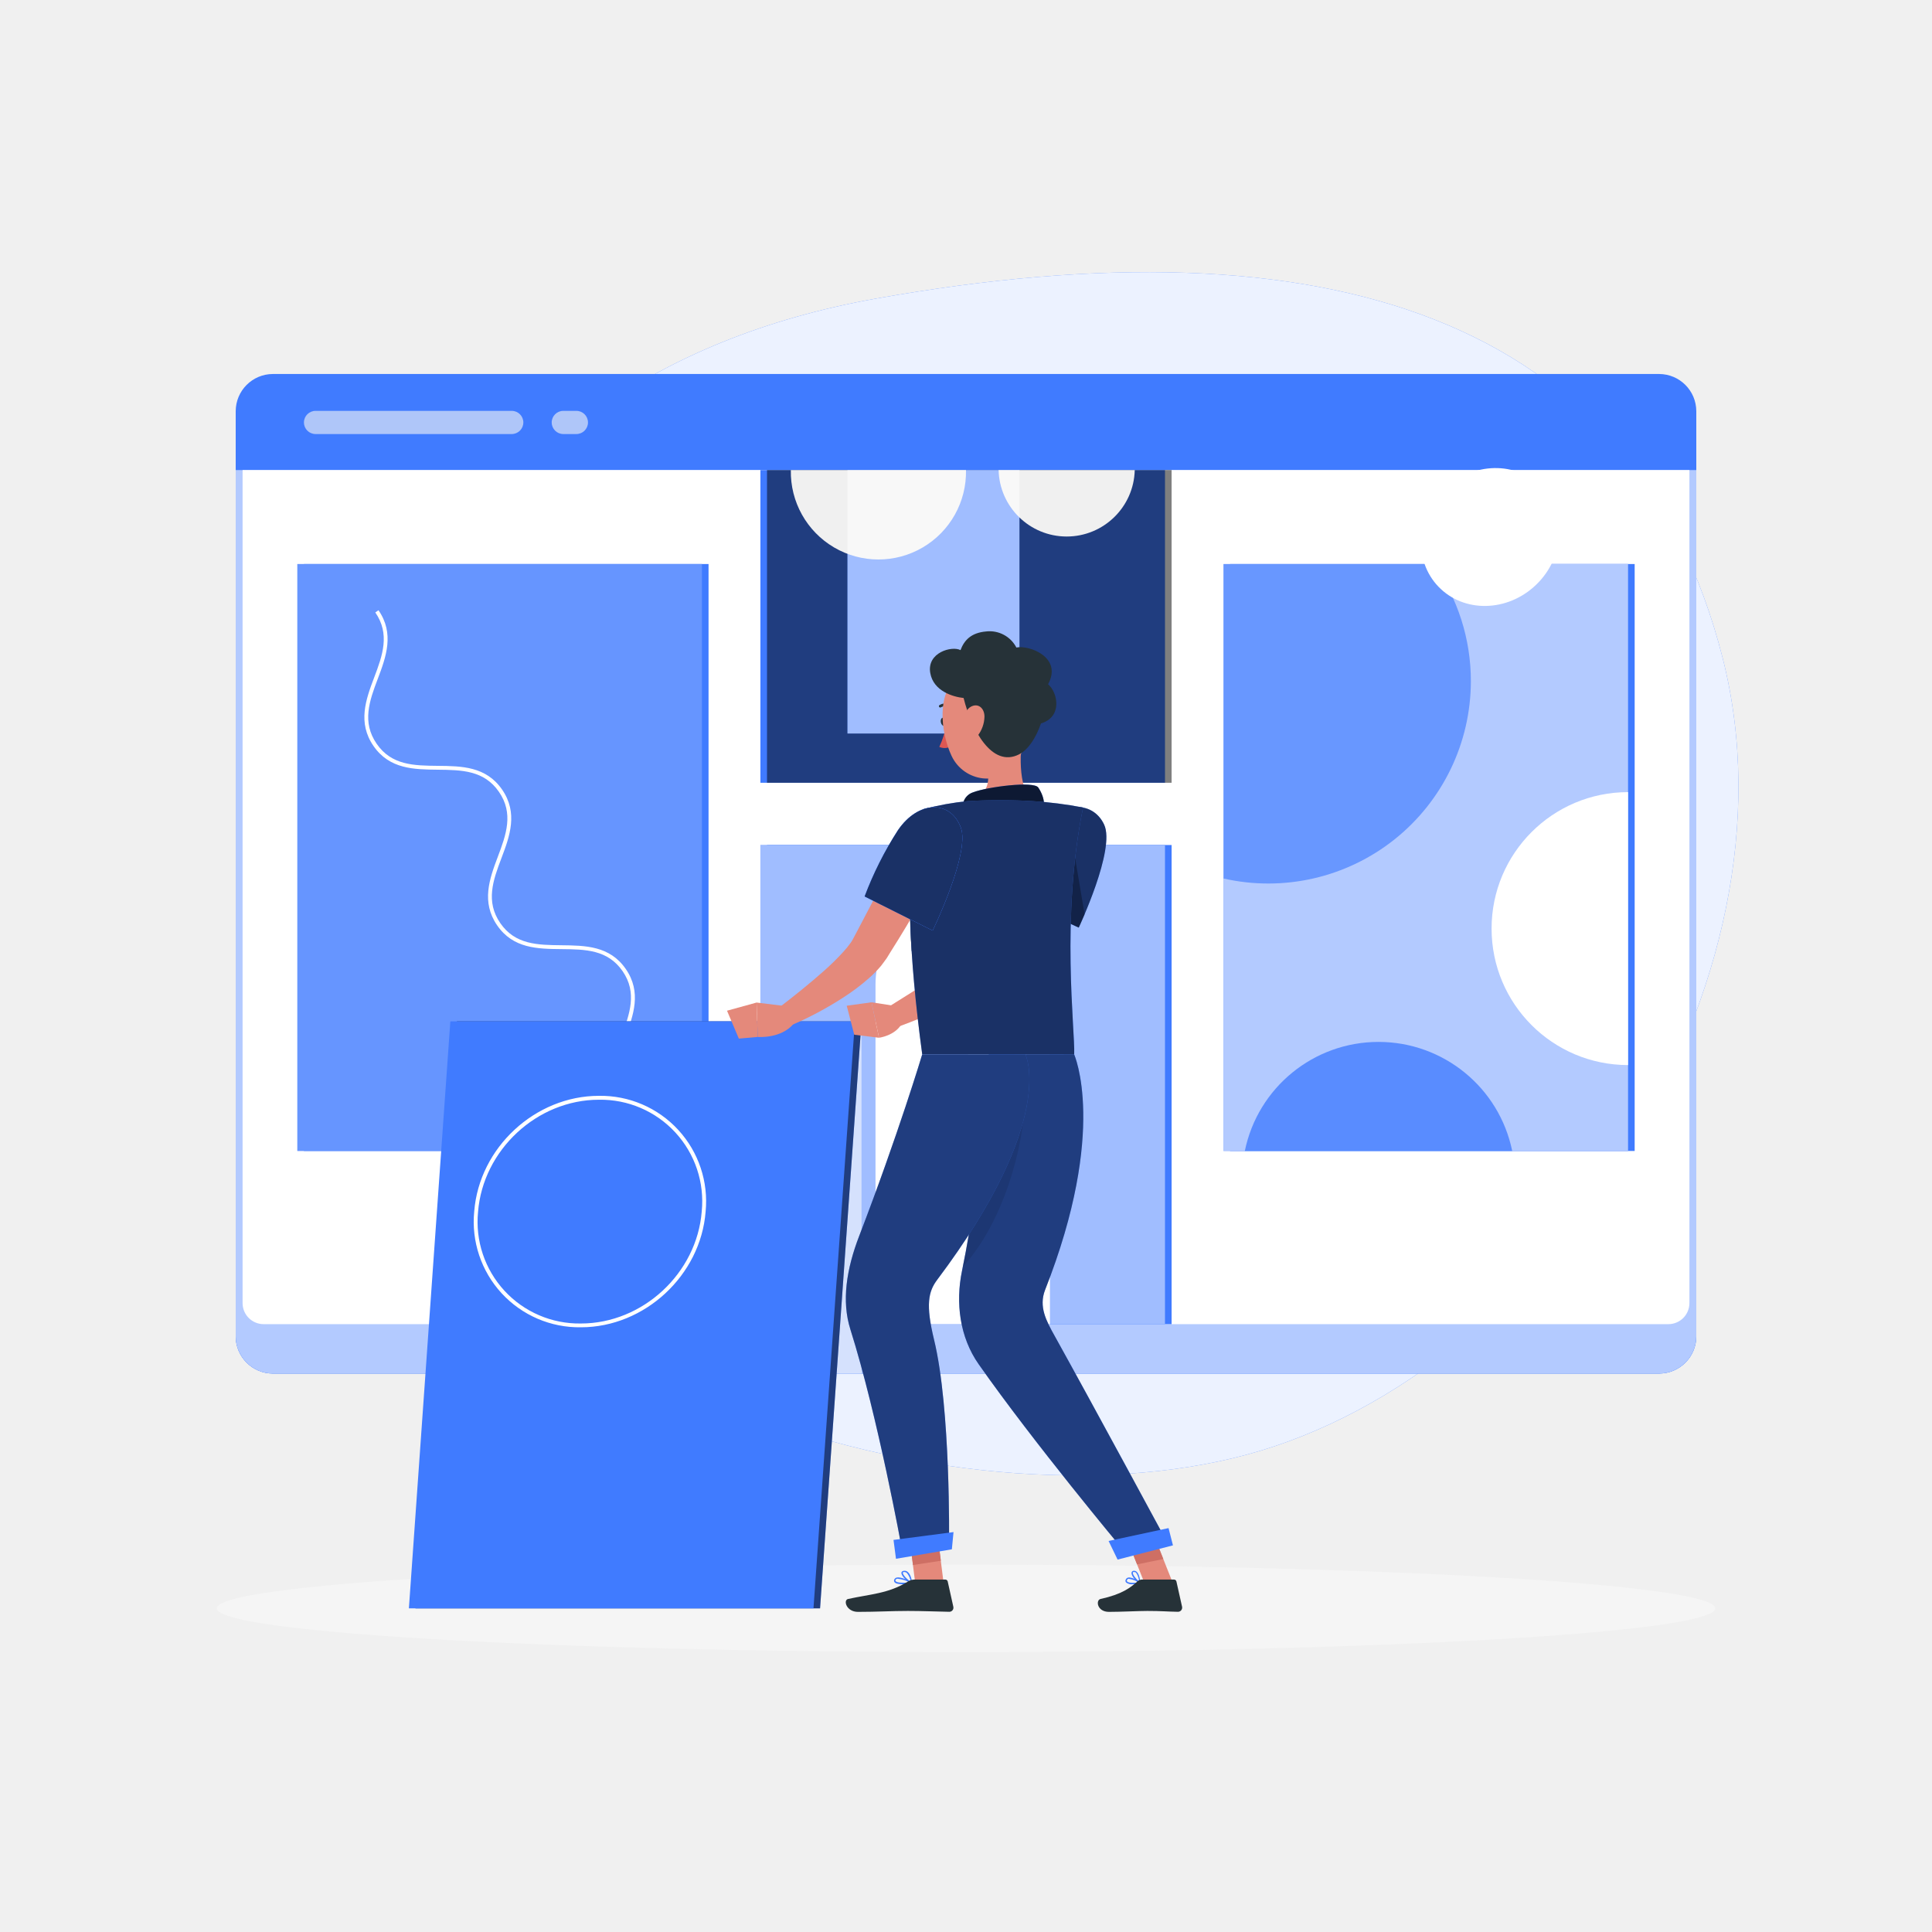
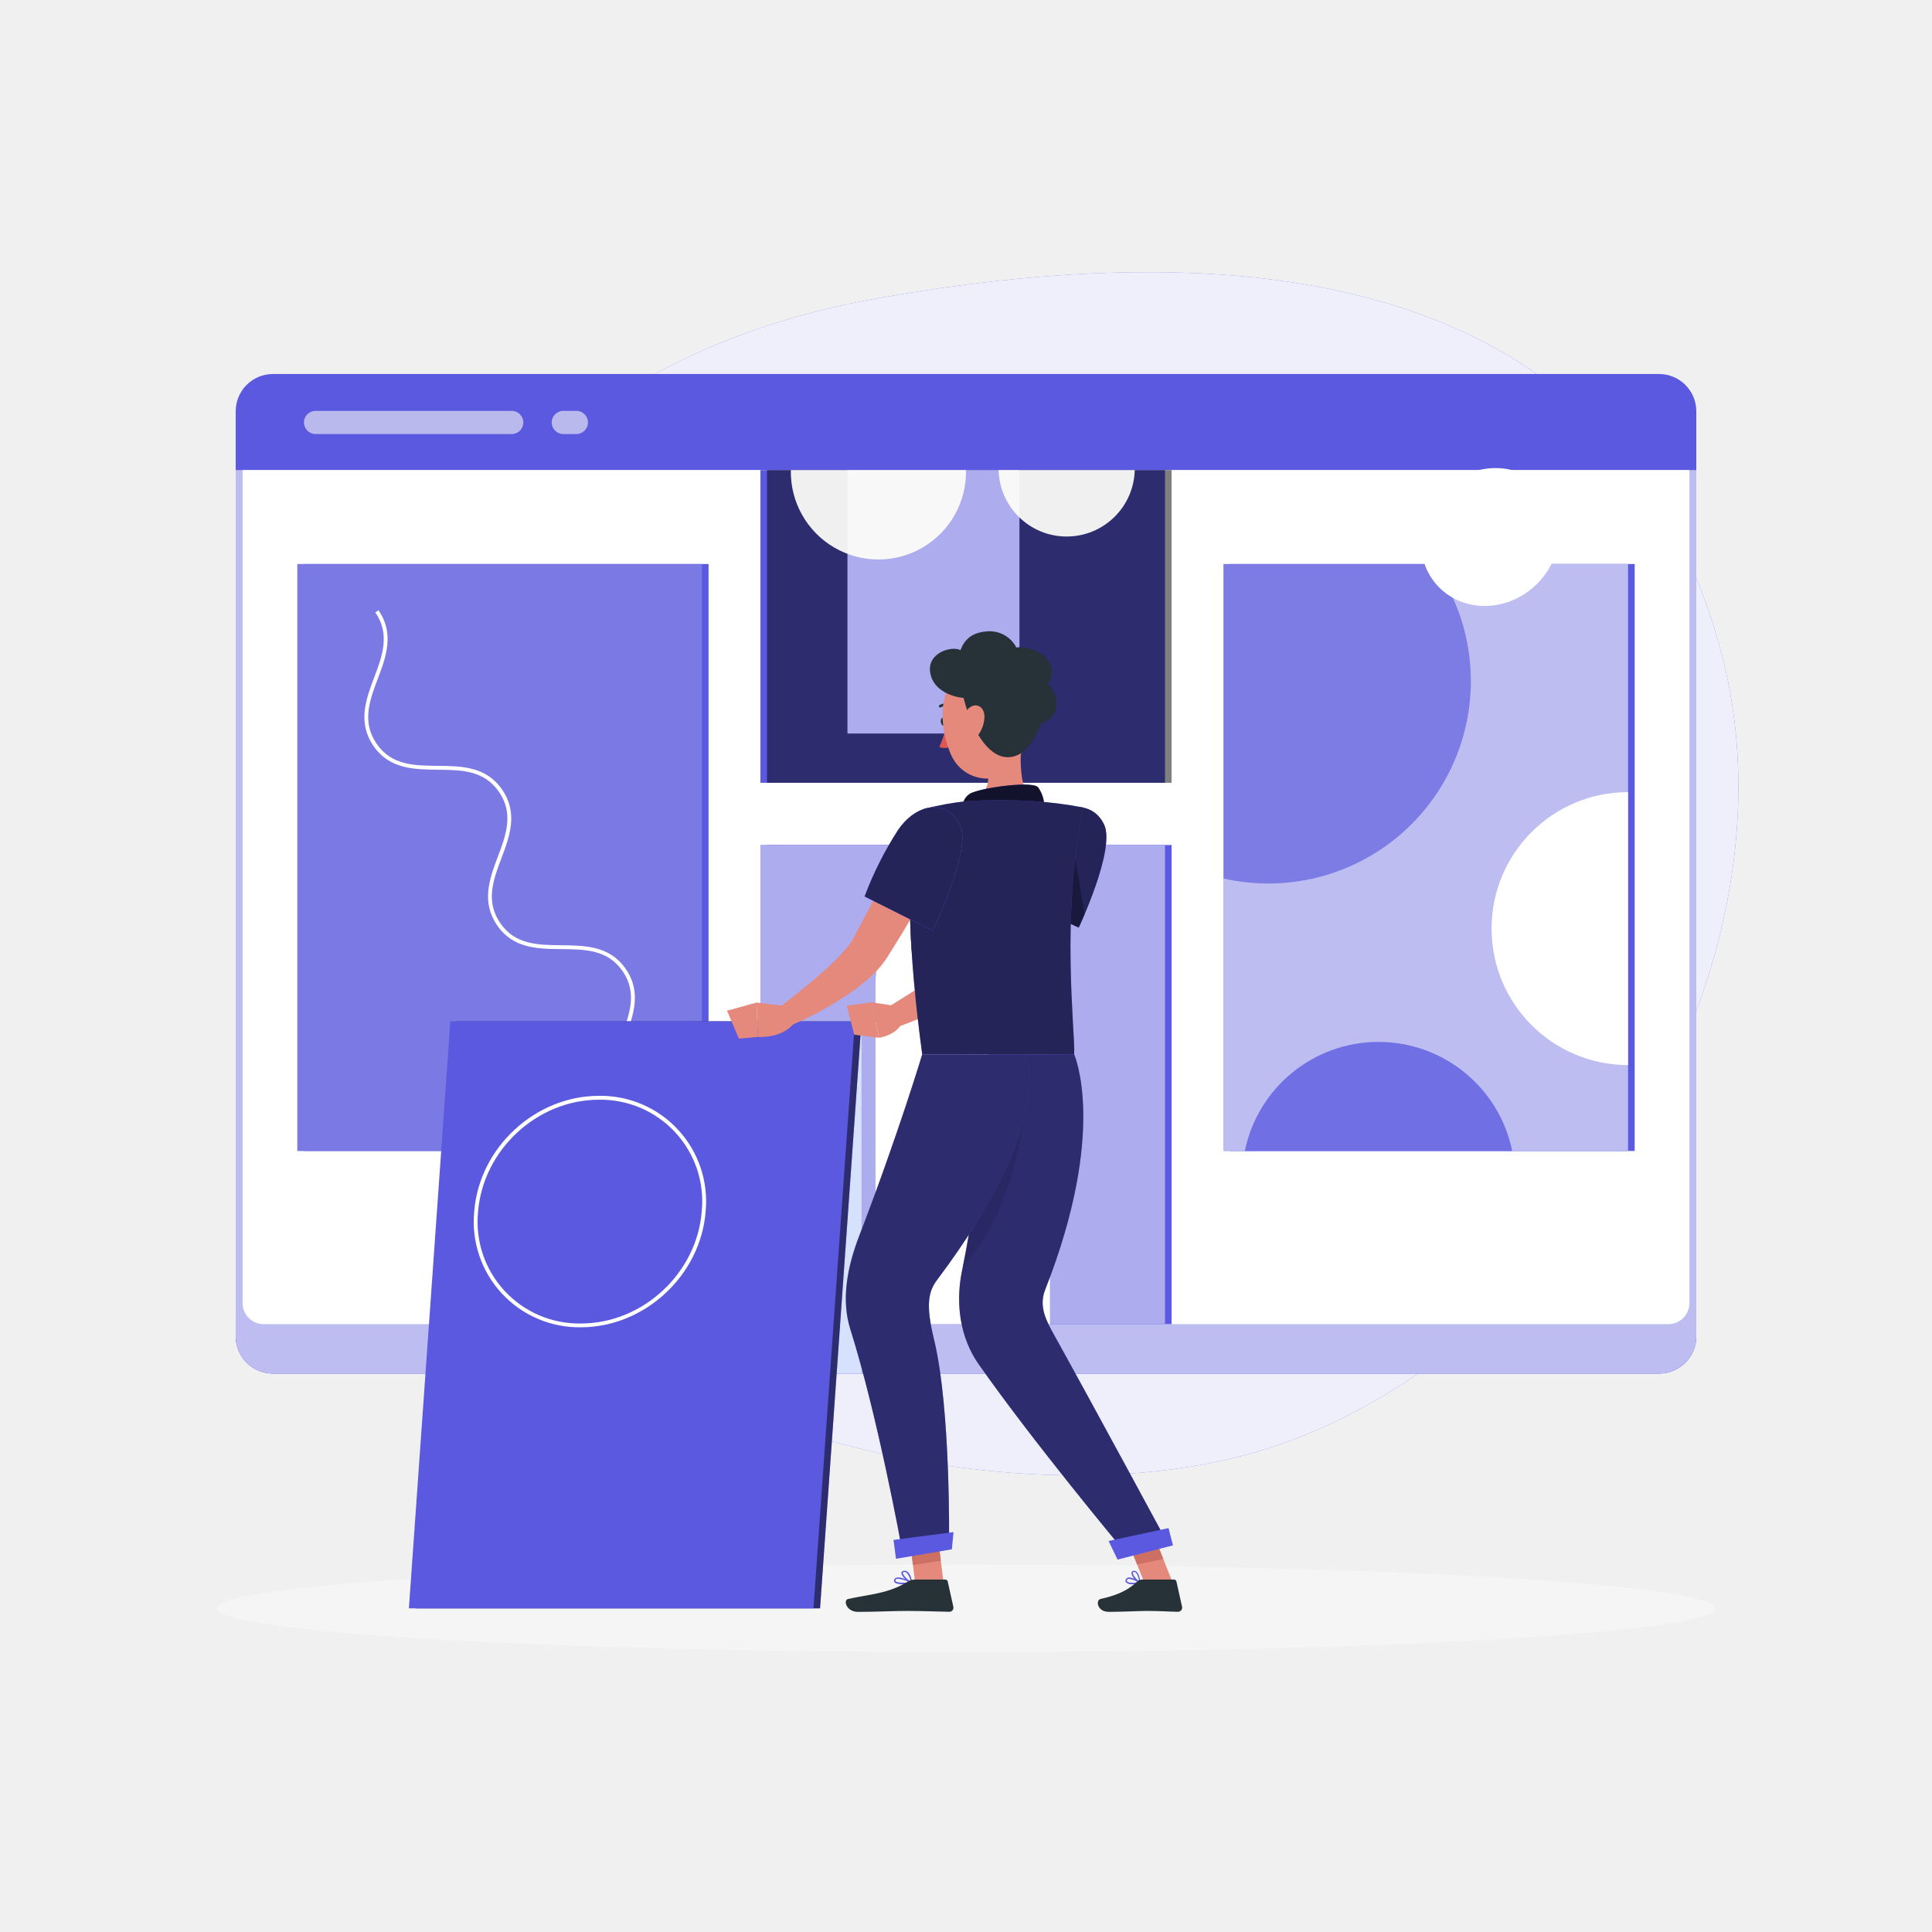
<svg xmlns="http://www.w3.org/2000/svg" id="freepik_stories-portfolio" class="animated" version="1.1" viewBox="0 0 500 500">
  <style>@keyframes slideUp{0%{opacity:0;transform:translateY(30px)}}@keyframes floating{0%{opacity:1;transform:translateY(0)}50%{transform:translateY(-10px)}}svg#freepik_stories-portfolio:not(.animated) .animable{opacity:0}svg#freepik_stories-portfolio.animated #freepik--background-simple--inject-36{animation:1s 1 forwards cubic-bezier(.36,-.01,.5,1.38) slideUp;animation-delay:0s}svg#freepik_stories-portfolio.animated #freepik--Portfolio--inject-36{animation:1s 1 forwards cubic-bezier(.36,-.01,.5,1.38) slideUp,3s Infinite linear floating;animation-delay:0s,1s}svg#freepik_stories-portfolio.animated #freepik--Character--inject-36{animation:1s 1 forwards cubic-bezier(.36,-.01,.5,1.38) slideUp;animation-delay:0s}</style>
  <g style="transform-origin:271.719px 226.13px" id="freepik--background-simple--inject-36" class="animable">
-     <path id="elkglon0oza39" d="M226.9,77.24C111,97.87,78.84,195.55,99.28,276.23c20.66,81.56,147.22,120.62,223.15,100.29,79-21.15,144.8-122.3,123.38-206.25C423.15,81.51,342.77,56.62,226.9,77.24Z" class="animable" style="fill:#407bff;transform-origin:271.719px 226.13px" />
+     <path id="elkglon0oza39" d="M226.9,77.24C111,97.87,78.84,195.55,99.28,276.23c20.66,81.56,147.22,120.62,223.15,100.29,79-21.15,144.8-122.3,123.38-206.25C423.15,81.51,342.77,56.62,226.9,77.24Z" class="animable" style="fill:#5A59DF;transform-origin:271.719px 226.13px" />
    <g id="el91uep8n3pgq">
      <path style="fill:#fff;opacity:.9;transform-origin:271.719px 226.13px" d="M226.9,77.24C111,97.87,78.84,195.55,99.28,276.23c20.66,81.56,147.22,120.62,223.15,100.29,79-21.15,144.8-122.3,123.38-206.25C423.15,81.51,342.77,56.62,226.9,77.24Z" class="animable" />
    </g>
  </g>
  <g style="transform-origin:250px 416.24px" id="freepik--Shadow--inject-36" class="animable">
    <ellipse id="el3ner1i3jcoy" cx="250" cy="416.24" class="animable" rx="193.89" ry="11.32" style="fill:#f5f5f5;transform-origin:250px 416.24px" />
  </g>
  <g style="transform-origin:250px 256.515px" id="freepik--Portfolio--inject-36" class="animable animator-active">
-     <path id="elfq6bmybgiw5" d="M429.39,96.79H70.62A9.65,9.65,0,0,0,61,106.4V345.86a9.64,9.64,0,0,0,9.62,9.61H429.39a9.64,9.64,0,0,0,9.61-9.61V106.4A9.65,9.65,0,0,0,429.39,96.79Z" class="animable" style="fill:#407bff;transform-origin:250px 226.13px" />
-     <path id="elc1zgzvgzg6s" d="M61,121.65V345.86a9.64,9.64,0,0,0,9.62,9.61H429.39a9.64,9.64,0,0,0,9.61-9.61V121.65Z" class="animable" style="fill:#407bff;transform-origin:250px 238.56px" />
+     <path id="elfq6bmybgiw5" d="M429.39,96.79H70.62A9.65,9.65,0,0,0,61,106.4V345.86a9.64,9.64,0,0,0,9.62,9.61H429.39a9.64,9.64,0,0,0,9.61-9.61V106.4A9.65,9.65,0,0,0,429.39,96.79Z" class="animable" style="fill:#5A59DF;transform-origin:250px 226.13px" />
+     <path id="elc1zgzvgzg6s" d="M61,121.65V345.86a9.64,9.64,0,0,0,9.62,9.61H429.39a9.64,9.64,0,0,0,9.61-9.61V121.65Z" class="animable" style="fill:#5A59DF;transform-origin:250px 238.56px" />
    <g id="elyyuf8pcv4fs">
      <path style="fill:#fff;opacity:.6;transform-origin:250px 238.56px" d="M61,121.65V345.86a9.64,9.64,0,0,0,9.62,9.61H429.39a9.64,9.64,0,0,0,9.61-9.61V121.65Z" class="animable" />
    </g>
    <path id="elxne7dqogx8d" d="M62.78,121.65V337.23a5.45,5.45,0,0,0,5.45,5.46H431.77a5.45,5.45,0,0,0,5.45-5.46V121.65Z" class="animable" style="fill:#fff;transform-origin:250px 232.17px" />
-     <rect id="elfx8kecjfmrq" width="104.71" height="151.9" x="78.66" y="145.97" class="animable" style="fill:#407bff;transform-origin:131.015px 221.92px" />
-     <rect id="eldf59s2j89ts" width="104.71" height="151.9" x="76.95" y="145.97" class="animable" style="fill:#407bff;transform-origin:129.305px 221.92px" />
+     <rect id="elfx8kecjfmrq" width="104.71" height="151.9" x="78.66" y="145.97" class="animable" style="fill:#5A59DF;transform-origin:131.015px 221.92px" />
+     <rect id="eldf59s2j89ts" width="104.71" height="151.9" x="76.95" y="145.97" class="animable" style="fill:#5A59DF;transform-origin:129.305px 221.92px" />
    <g id="el403ho4216ln">
      <rect style="fill:#fff;opacity:.2;transform-origin:129.305px 221.92px" width="104.71" height="151.9" x="76.95" y="145.97" class="animable" />
    </g>
    <g id="elb9rixkrhf0g">
      <path style="fill:#f5f5f5;opacity:.61;transform-origin:107.05px 109.33px" d="M132.44,112.33H81.66a3,3,0,0,1-3-3h0a3,3,0,0,1,3-3h50.78a3,3,0,0,1,3,3h0A3,3,0,0,1,132.44,112.33Z" class="animable" />
    </g>
    <g id="el8e7u955uphe">
      <path style="fill:#f5f5f5;opacity:.61;transform-origin:147.475px 109.33px" d="M145.78,112.33h3.39a3,3,0,0,0,3-3h0a3,3,0,0,0-3-3h-3.39a3,3,0,0,0-3,3h0A3,3,0,0,0,145.78,112.33Z" class="animable" />
    </g>
    <path id="eleaglm2ytwu9" d="M160.66,285.91c-4.15-6-1.95-12,.17-17.74s4.15-11.24.3-16.83-9.67-5.65-15.83-5.71-12.5-.13-16.64-6.15-2-12,.17-17.74,4.15-11.23.29-16.82-9.66-5.65-15.82-5.72-12.49-.13-16.64-6.14-2-12,.18-17.74,4.14-11.23.29-16.82l.82-.57c4.15,6,2,12-.18,17.74s-4.14,11.23-.29,16.82,9.67,5.65,15.83,5.71,12.49.13,16.64,6.15,2,12-.18,17.74-4.14,11.23-.29,16.82,9.67,5.65,15.83,5.72,12.49.13,16.64,6.14,2,12-.18,17.74-4.14,11.24-.29,16.83Z" class="animable" style="fill:#fff;transform-origin:129.305px 221.92px" />
-     <rect id="elfhiodmoq2tu" width="104.71" height="151.9" x="318.34" y="145.97" class="animable" style="fill:#407bff;transform-origin:370.695px 221.92px" />
-     <rect id="elhjccqttnnm8" width="104.7" height="151.9" x="316.64" y="145.97" class="animable" style="fill:#407bff;transform-origin:368.99px 221.92px" />
+     <rect id="elfhiodmoq2tu" width="104.71" height="151.9" x="318.34" y="145.97" class="animable" style="fill:#5A59DF;transform-origin:370.695px 221.92px" />
+     <rect id="elhjccqttnnm8" width="104.7" height="151.9" x="316.64" y="145.97" class="animable" style="fill:#5A59DF;transform-origin:368.99px 221.92px" />
    <g id="elrhw7x5mblz">
      <rect style="fill:#fff;opacity:.6;transform-origin:368.99px 221.92px" width="104.7" height="151.9" x="316.64" y="145.97" class="animable" />
    </g>
    <g id="eljfb88ua9n2">
-       <path style="fill:#407bff;opacity:.65;transform-origin:348.66px 187.328px" d="M380.66,176.3a52.42,52.42,0,0,1-64,51.06V146H371A52.15,52.15,0,0,1,380.66,176.3Z" class="animable" />
+       <path style="fill:#5A59DF;opacity:.65;transform-origin:348.66px 187.328px" d="M380.66,176.3a52.42,52.42,0,0,1-64,51.06V146H371A52.15,52.15,0,0,1,380.66,176.3Z" class="animable" />
    </g>
    <path id="elmbgr0kuy8wk" d="M421.34,205v70.64a35.32,35.32,0,1,1,0-70.64Z" class="animable" style="fill:#fff;transform-origin:403.68px 240.32px" />
    <g id="el2bzf5xlo8c">
-       <path style="fill:#407bff;opacity:.78;transform-origin:356.76px 283.758px" d="M391.36,297.87h-69.2a35.32,35.32,0,0,1,69.2,0Z" class="animable" />
+       <path style="fill:#5A59DF;opacity:.78;transform-origin:356.76px 283.758px" d="M391.36,297.87h-69.2a35.32,35.32,0,0,1,69.2,0Z" class="animable" />
    </g>
-     <rect id="elhs13c6f17qq" width="104.71" height="124" x="198.5" y="218.69" class="animable" style="fill:#407bff;transform-origin:250.855px 280.69px" />
-     <rect id="elt0wqhyv6t0c" width="104.71" height="124" x="196.79" y="218.69" class="animable" style="fill:#407bff;transform-origin:249.145px 280.69px" />
+     <rect id="elhs13c6f17qq" width="104.71" height="124" x="198.5" y="218.69" class="animable" style="fill:#5A59DF;transform-origin:250.855px 280.69px" />
+     <rect id="elt0wqhyv6t0c" width="104.71" height="124" x="196.79" y="218.69" class="animable" style="fill:#5A59DF;transform-origin:249.145px 280.69px" />
    <g id="eln1dlqnys1i">
      <rect style="fill:#fff;opacity:.5;transform-origin:249.145px 280.69px" width="104.71" height="124" x="196.79" y="218.69" class="animable" />
    </g>
    <path id="elwis59umrtb8" d="M249.15,232.17h0a22.57,22.57,0,0,1,22.57,22.57v87.95a0,0,0,0,1,0,0H226.58a0,0,0,0,1,0,0V254.74A22.57,22.57,0,0,1,249.15,232.17Z" class="animable" style="fill:#fff;transform-origin:249.15px 287.43px" />
    <rect id="el8ueopz8gxho" width="39.05" height="91.14" x="183.91" y="264.33" class="animable" style="fill:#d5e1fd;transform-origin:203.435px 309.9px" />
    <g id="elxh598mkx8o">
-       <rect style="fill:#407bff;transform-origin:110.15px 312.38px;transform:rotate(-85.97deg)" width="16.8" height="1" x="101.75" y="311.88" class="animable" />
+       <rect style="fill:#5A59DF;transform-origin:110.15px 312.38px;transform:rotate(-85.97deg)" width="16.8" height="1" x="101.75" y="311.88" class="animable" />
    </g>
    <g id="el11xz1580fnn">
-       <rect style="fill:#407bff;transform-origin:108.71px 332.67px;transform:rotate(-85.97deg)" width="8.12" height="1" x="104.65" y="332.17" class="animable" />
+       <rect style="fill:#5A59DF;transform-origin:108.71px 332.67px;transform:rotate(-85.97deg)" width="8.12" height="1" x="104.65" y="332.17" class="animable" />
    </g>
-     <polygon id="elyxr4pgwj58m" points="212.23 416.24 107.52 416.24 118.25 264.33 222.96 264.33 212.23 416.24" class="animable" style="fill:#407bff;transform-origin:165.24px 340.285px" />
+     <polygon id="elyxr4pgwj58m" points="212.23 416.24 107.52 416.24 118.25 264.33 222.96 264.33 212.23 416.24" class="animable" style="fill:#5A59DF;transform-origin:165.24px 340.285px" />
    <g id="el0c0d5iwnro7f">
      <polygon style="opacity:.5;transform-origin:165.24px 340.285px" points="212.23 416.24 107.52 416.24 118.25 264.33 222.96 264.33 212.23 416.24" class="animable" />
    </g>
-     <polygon id="el0jwhoqn11v55" points="210.53 416.24 105.82 416.24 116.55 264.33 221.25 264.33 210.53 416.24" class="animable" style="fill:#407bff;transform-origin:163.535px 340.285px" />
+     <polygon id="el0jwhoqn11v55" points="210.53 416.24 105.82 416.24 116.55 264.33 221.25 264.33 210.53 416.24" class="animable" style="fill:#5A59DF;transform-origin:163.535px 340.285px" />
    <path id="elwm1uxa90dao" d="M150.34,343.5a27.31,27.31,0,0,1-27.61-30c1.3-16.49,15.78-29.9,32.27-29.9a27.31,27.31,0,0,1,27.61,30C181.31,330.08,166.83,343.5,150.34,343.5ZM155,284.61c-16,0-30,13-31.28,29a26.31,26.31,0,0,0,26.62,28.91c16,0,30-13,31.27-29A26.3,26.3,0,0,0,155,284.61Z" class="animable" style="fill:#fff;transform-origin:152.67px 313.55px" />
    <g id="elej30ibkyec">
      <ellipse style="fill:#fff;transform-origin:181.71px 367.46px;transform:rotate(-43.87deg)" cx="181.71" cy="367.46" class="animable" rx="18.56" ry="17.15" />
    </g>
-     <rect id="elw1zwb34obsn" width="104.71" height="80.93" x="196.79" y="121.65" class="animable" style="fill:#407bff;transform-origin:249.145px 162.115px" />
+     <rect id="elw1zwb34obsn" width="104.71" height="80.93" x="196.79" y="121.65" class="animable" style="fill:#5A59DF;transform-origin:249.145px 162.115px" />
    <g id="elipgd0bg1dd">
      <rect style="opacity:.5;transform-origin:250.855px 162.115px" width="104.71" height="80.93" x="198.5" y="121.65" class="animable" />
    </g>
-     <rect id="eletn28zt4p7d" width="44.5" height="68.18" x="219.33" y="121.65" class="animable" style="fill:#407bff;transform-origin:241.58px 155.74px" />
+     <rect id="eletn28zt4p7d" width="44.5" height="68.18" x="219.33" y="121.65" class="animable" style="fill:#5A59DF;transform-origin:241.58px 155.74px" />
    <path id="elmnx747km4q" d="M204.67,121.65a22.67,22.67,0,1,0,45.33,0Z" class="animable" style="fill:#f0f0f0;transform-origin:227.335px 133.223px" />
    <path id="el1w9kc8n0mt9" d="M258.44,121.65a17.62,17.62,0,0,0,35.23,0Z" class="animable" style="fill:#f0f0f0;transform-origin:276.055px 130.25px" />
    <g id="el82u78s9enq">
      <rect style="fill:#fff;opacity:.5;transform-origin:241.58px 155.74px" width="44.5" height="68.18" x="219.33" y="121.65" class="animable" />
    </g>
  </g>
  <g style="transform-origin:247.046px 290.259px" id="freepik--Character--inject-36" class="animable">
    <path id="elzsawvrhz3d" d="M244.87,186.66c.12.58-.09,1.11-.47,1.19s-.79-.32-.91-.9.09-1.12.47-1.2S244.75,186.08,244.87,186.66Z" class="animable" style="fill:#263238;transform-origin:244.18px 186.8px" />
    <path id="el4qe23neogyg" d="M244.83,187.76a21.11,21.11,0,0,1-1.74,5.54,3.39,3.39,0,0,0,2.88-.06Z" class="animable" style="fill:#de5753;transform-origin:244.53px 190.676px" />
    <path id="elknefb5w8w6q" d="M243.34,183.11a.37.37,0,0,1-.3-.16.35.35,0,0,1,.11-.48,3.41,3.41,0,0,1,3.17-.11.34.34,0,0,1,.18.46.35.35,0,0,1-.46.17,2.82,2.82,0,0,0-2.52.06A.3.3,0,0,1,243.34,183.11Z" class="animable" style="fill:#263238;transform-origin:244.76px 182.566px" />
    <path id="el09w0lf4mqz17" d="M264.92,188.52c-1.05,5.37-1.57,15.22,2.19,18.8,0,0-1.47,5.46-11.46,5.46-11,0-5.24-5.46-5.24-5.46,6-1.43,5.83-5.87,4.79-10Z" class="animable" style="fill:#e4897b;transform-origin:258.006px 200.65px" />
    <path id="elzn8cmf57npo" d="M264,181.4c1.05,7.21,2,11.38-.81,15.79-4.27,6.63-13.74,5.2-16.92-1.56-2.87-6.08-4.1-16.86,2.28-21.15A10,10,0,0,1,264,181.4Z" class="animable" style="fill:#e4897b;transform-origin:254.486px 187.146px" />
    <path id="elwwck7od7bv9" d="M271.24,177.08c3.83-7-4.95-10.2-8.2-9.5a7.8,7.8,0,0,0-7.83-4.16c-3.93.34-5.69,2.31-6.63,4.83-2.2-1.17-8.76.6-7.83,5.92.83,4.75,6,6.2,8.63,6.47,2,8.09,7.29,18.19,14.37,14.58,2.32-1.19,4.33-4.17,5.65-8C275,185.56,273.79,179.26,271.24,177.08Z" class="animable" style="fill:#263238;transform-origin:257.021px 179.671px" />
    <path id="eld6wkn09sa1f" d="M254.78,185.47a8.32,8.32,0,0,1-1.81,5c-1.51,1.84-3.23.83-3.63-1.3-.36-1.92,0-5.19,1.9-6.26S254.79,183.29,254.78,185.47Z" class="animable" style="fill:#e4897b;transform-origin:251.998px 186.99px" />
-     <path id="el7tvzjp9j8bm" d="M268.63,208.86c2.12,1.06,1.93-2.3.07-5.05-1.17-1.72-13.18-.17-16.85,1.24a3.84,3.84,0,0,0-2.49,4.87Z" class="animable" style="fill:#407bff;transform-origin:259.661px 206.486px" />
+     <path id="el7tvzjp9j8bm" d="M268.63,208.86c2.12,1.06,1.93-2.3.07-5.05-1.17-1.72-13.18-.17-16.85,1.24a3.84,3.84,0,0,0-2.49,4.87Z" class="animable" style="fill:#5A59DF;transform-origin:259.661px 206.486px" />
    <g id="eltv7mte3fwk">
      <path style="opacity:.8;transform-origin:259.661px 206.486px" d="M268.63,208.86c2.12,1.06,1.93-2.3.07-5.05-1.17-1.72-13.18-.17-16.85,1.24a3.84,3.84,0,0,0-2.49,4.87Z" class="animable" />
    </g>
    <path id="elez37ic99odc" d="M283.51,222.35c-.65,1.44-1.26,2.69-2,4s-1.36,2.56-2.08,3.82c-1.45,2.52-3,5-4.68,7.39a76.67,76.67,0,0,1-5.49,7,46,46,0,0,1-6.78,6.39,65.65,65.65,0,0,1-7.62,4.75c-2.53,1.37-5.07,2.63-7.63,3.84-5.12,2.41-10.29,4.56-15.61,6.49l-2.39-5,14-8.79c2.31-1.48,4.59-3,6.82-4.47a70,70,0,0,0,6.16-4.6,41.23,41.23,0,0,0,4.93-5.42q2.34-3,4.46-6.35c1.4-2.22,2.76-4.49,4.06-6.8.66-1.16,1.3-2.32,1.92-3.49l1.77-3.46Z" class="animable" style="fill:#e4897b;transform-origin:256.37px 241.84px" />
-     <path id="el9sg4zaa8lxr" d="M285.75,213.41c3,6.41-6.59,26.65-6.59,26.65l-16.38-7.6a115.93,115.93,0,0,1,6.66-16.74C273.72,207.23,282.71,206.86,285.75,213.41Z" class="animable" style="fill:#407bff;transform-origin:274.556px 224.47px" />
+     <path id="el9sg4zaa8lxr" d="M285.75,213.41c3,6.41-6.59,26.65-6.59,26.65l-16.38-7.6a115.93,115.93,0,0,1,6.66-16.74C273.72,207.23,282.71,206.86,285.75,213.41Z" class="animable" style="fill:#5A59DF;transform-origin:274.556px 224.47px" />
    <g id="el5qxsak6r7ep">
      <path style="opacity:.6;transform-origin:274.556px 224.47px" d="M285.75,213.41c3,6.41-6.59,26.65-6.59,26.65l-16.38-7.6a115.93,115.93,0,0,1,6.66-16.74C273.72,207.23,282.71,206.86,285.75,213.41Z" class="animable" />
    </g>
-     <path id="elmveoym1jq5" d="M293.16,410a2.35,2.35,0,0,1-1.76-.48.71.71,0,0,1,0-.83.83.83,0,0,1,.55-.41c1.07-.24,3.1,1.14,3.19,1.2a.2.2,0,0,1,.07.18.17.17,0,0,1-.13.13A9.34,9.34,0,0,1,293.16,410Zm-.92-1.4-.21,0a.47.47,0,0,0-.32.24c-.16.28-.07.4,0,.44.32.42,1.82.42,2.91.24A5.69,5.69,0,0,0,292.24,408.62Z" class="animable" style="fill:#407bff;transform-origin:293.239px 409.136px" />
-     <path id="el7659ompjt9k" d="M295,409.82l-.09,0c-.76-.42-2.23-2-2.07-2.84a.57.57,0,0,1,.55-.46,1,1,0,0,1,.74.22c.86.7,1,2.82,1,2.91a.16.16,0,0,1-.08.16Zm-1.49-3h-.07c-.23,0-.25.14-.26.18-.09.48.85,1.7,1.6,2.27A4.13,4.13,0,0,0,294,407,.6.6,0,0,0,293.55,406.84Z" class="animable" style="fill:#407bff;transform-origin:293.98px 408.167px" />
+     <path id="elmveoym1jq5" d="M293.16,410a2.35,2.35,0,0,1-1.76-.48.71.71,0,0,1,0-.83.83.83,0,0,1,.55-.41c1.07-.24,3.1,1.14,3.19,1.2a.2.2,0,0,1,.07.18.17.17,0,0,1-.13.13A9.34,9.34,0,0,1,293.16,410Zm-.92-1.4-.21,0a.47.47,0,0,0-.32.24c-.16.28-.07.4,0,.44.32.42,1.82.42,2.91.24A5.69,5.69,0,0,0,292.24,408.62Z" class="animable" style="fill:#5A59DF;transform-origin:293.239px 409.136px" />
+     <path id="el7659ompjt9k" d="M295,409.82l-.09,0c-.76-.42-2.23-2-2.07-2.84a.57.57,0,0,1,.55-.46,1,1,0,0,1,.74.22c.86.7,1,2.82,1,2.91a.16.16,0,0,1-.08.16Zm-1.49-3h-.07c-.23,0-.25.14-.26.18-.09.48.85,1.7,1.6,2.27A4.13,4.13,0,0,0,294,407,.6.6,0,0,0,293.55,406.84Z" class="animable" style="fill:#5A59DF;transform-origin:293.98px 408.167px" />
    <polygon id="el5uhcm1x17ap" points="303.51 409.64 296.17 409.64 289.4 392.63 296.74 392.63 303.51 409.64" class="animable" style="fill:#e4897b;transform-origin:296.455px 401.135px" />
    <path id="el1pqs2k27nh4" d="M295.59,408.79h8.25a.63.63,0,0,1,.62.51l1.46,6.53a1.08,1.08,0,0,1-1.08,1.3c-2.88-.05-4.28-.22-7.91-.22-2.23,0-6.83.24-9.92.24s-3.48-3-2.22-3.33c5.66-1.24,7.79-2.95,9.6-4.57A1.78,1.78,0,0,1,295.59,408.79Z" class="animable" style="fill:#263238;transform-origin:295.03px 412.97px" />
    <polygon id="el1v2cgnseswr" points="296.75 392.64 289.4 392.64 294.27 404.86 301.07 403.48 296.75 392.64" class="animable" style="fill:#ce6f64;transform-origin:295.235px 398.75px" />
-     <path id="ell75xghm17j" d="M255.88,272.86s-1.47,29.76-6.91,56c-1.72,8.31-.59,17.21,4.28,24.16,14.31,20.41,37,47.59,37,47.59l11.89-1.33S282.85,363.56,273,345.83c-2.24-4-4.22-7.66-2.53-12,16.33-41.45,7.5-61,7.5-61Z" class="animable" style="fill:#407bff;transform-origin:275.177px 336.72px" />
+     <path id="ell75xghm17j" d="M255.88,272.86s-1.47,29.76-6.91,56c-1.72,8.31-.59,17.21,4.28,24.16,14.31,20.41,37,47.59,37,47.59l11.89-1.33S282.85,363.56,273,345.83c-2.24-4-4.22-7.66-2.53-12,16.33-41.45,7.5-61,7.5-61Z" class="animable" style="fill:#5A59DF;transform-origin:275.177px 336.72px" />
    <g id="elkuvcdq7a0c">
      <path style="opacity:.5;transform-origin:275.177px 336.72px" d="M255.88,272.86s-1.47,29.76-6.91,56c-1.72,8.31-.59,17.21,4.28,24.16,14.31,20.41,37,47.59,37,47.59l11.89-1.33S282.85,363.56,273,345.83c-2.24-4-4.22-7.66-2.53-12,16.33-41.45,7.5-61,7.5-61Z" class="animable" />
    </g>
    <path id="elitx5n3wacw" d="M230.93,260.23l-5.38-.84,1.94,9.18s4.12-.51,5.87-3.61Z" class="animable" style="fill:#e4897b;transform-origin:229.455px 263.98px" />
    <polygon id="el7p8thk20cxf" points="219.13 260.28 221.08 267.79 227.49 268.57 225.55 259.39 219.13 260.28" class="animable" style="fill:#e4897b;transform-origin:223.31px 263.98px" />
    <path id="ellvq09ndocdp" d="M245.65,219.62c-2.31,4.57-4.73,9-7.25,13.49s-5.13,8.84-7.89,13.19l-1,1.63-.72,1-.75,1a29.77,29.77,0,0,1-3.13,3.2,54,54,0,0,1-6.54,4.94,88.66,88.66,0,0,1-13.9,7.39l-2.72-4.8c3.9-3,7.85-6.16,11.46-9.37a65.29,65.29,0,0,0,5-4.91,24.59,24.59,0,0,0,2-2.46l.36-.58.3-.55.88-1.65c4.68-8.84,9.28-17.87,14.09-26.69Z" class="animable" style="fill:#e4897b;transform-origin:223.7px 239.955px" />
    <g id="elfvku9l720oo">
      <path style="opacity:.3;transform-origin:271.76px 227.39px" d="M277,214.72l3.7,21.95c-.88,2.07-1.5,3.39-1.5,3.39l-16.38-7.6S270.18,219.67,277,214.72Z" class="animable" />
    </g>
    <path id="eljmj7fougqkk" d="M235.94,222.37l6.07,15-6.07,8.83A158,158,0,0,1,235.94,222.37Z" class="animable" style="fill:#1f2d43;transform-origin:238.75px 234.285px" />
    <path id="elhfrg4go5519" d="M203.49,260.4l-7.69-.94.3,8.9s6.05.53,9.31-3.44Z" class="animable" style="fill:#e4897b;transform-origin:200.605px 263.922px" />
    <polygon id="elob0dhym9ccm" points="188.15 261.57 191.21 268.79 196.1 268.36 195.8 259.46 188.15 261.57" class="animable" style="fill:#e4897b;transform-origin:192.125px 264.125px" />
    <g id="ell9misjktvef">
      <path style="opacity:.1;transform-origin:257.132px 306.435px" d="M253.67,298.58,265.05,285c.43,6.09-3.25,28.87-15.87,42.87C251.19,318,252.64,307.59,253.67,298.58Z" class="animable" />
    </g>
    <polygon id="elb01mloy3zww" points="244.2 409.64 236.85 409.64 234.71 392.63 242.05 392.63 244.2 409.64" class="animable" style="fill:#e4897b;transform-origin:239.455px 401.135px" />
-     <path id="elv2zz9y8xokt" d="M233.64,410c-.94,0-1.85-.13-2.15-.55a.66.66,0,0,1,0-.76.86.86,0,0,1,.55-.41c1.23-.33,3.79,1.13,3.9,1.19a.19.19,0,0,1,.09.18.17.17,0,0,1-.14.14A12.3,12.3,0,0,1,233.64,410Zm-1.16-1.42a1.27,1.27,0,0,0-.34,0,.51.51,0,0,0-.34.24c-.12.22-.07.32,0,.38.33.46,2.19.49,3.56.3A7.82,7.82,0,0,0,232.48,408.6Z" class="animable" style="fill:#407bff;transform-origin:233.7px 409.116px" />
-     <path id="el7g4wvgep0fx" d="M235.87,409.82l-.08,0c-.88-.39-2.64-2-2.5-2.81,0-.2.16-.44.64-.49a1.25,1.25,0,0,1,1,.3c.93.76,1.13,2.74,1.14,2.83a.2.2,0,0,1-.07.16A.19.19,0,0,1,235.87,409.82Zm-1.8-3H234c-.31,0-.33.16-.34.2-.08.5,1.11,1.75,2,2.29a4.12,4.12,0,0,0-1-2.26A.91.91,0,0,0,234.07,406.84Z" class="animable" style="fill:#407bff;transform-origin:234.676px 408.167px" />
+     <path id="elv2zz9y8xokt" d="M233.64,410c-.94,0-1.85-.13-2.15-.55a.66.66,0,0,1,0-.76.86.86,0,0,1,.55-.41c1.23-.33,3.79,1.13,3.9,1.19a.19.19,0,0,1,.09.18.17.17,0,0,1-.14.14A12.3,12.3,0,0,1,233.64,410Zm-1.16-1.42a1.27,1.27,0,0,0-.34,0,.51.51,0,0,0-.34.24c-.12.22-.07.32,0,.38.33.46,2.19.49,3.56.3A7.82,7.82,0,0,0,232.48,408.6Z" class="animable" style="fill:#5A59DF;transform-origin:233.7px 409.116px" />
+     <path id="el7g4wvgep0fx" d="M235.87,409.82l-.08,0c-.88-.39-2.64-2-2.5-2.81,0-.2.16-.44.64-.49a1.25,1.25,0,0,1,1,.3c.93.76,1.13,2.74,1.14,2.83a.2.2,0,0,1-.07.16A.19.19,0,0,1,235.87,409.82Zm-1.8-3H234c-.31,0-.33.16-.34.2-.08.5,1.11,1.75,2,2.29a4.12,4.12,0,0,0-1-2.26A.91.91,0,0,0,234.07,406.84Z" class="animable" style="fill:#5A59DF;transform-origin:234.676px 408.167px" />
    <path id="elf7hikx9mzsk" d="M236.65,408.79h8a.63.63,0,0,1,.62.51l1.45,6.53a1.06,1.06,0,0,1-1.05,1.3c-2.9-.05-7.08-.22-10.72-.22-4.25,0-7.92.24-12.91.24-3,0-3.85-3-2.59-3.33,5.75-1.26,10.44-1.39,15.41-4.45A3.33,3.33,0,0,1,236.65,408.79Z" class="animable" style="fill:#263238;transform-origin:232.817px 412.97px" />
    <polygon id="el6335qja144" points="242.05 392.64 234.7 392.64 236.28 405.03 243.49 403.92 242.05 392.64" class="animable" style="fill:#ce6f64;transform-origin:239.095px 398.835px" />
-     <polygon id="el98hkt9hs7e4" points="286.9 398.8 289.23 403.62 303.56 399.94 302.42 395.47 286.9 398.8" class="animable" style="fill:#407bff;transform-origin:295.23px 399.545px" />
-     <path id="elt787xtjwikd" d="M238.67,272.86s-6.15,20.56-16.31,47c-3.31,8.6-4.59,16.88-2.29,24.16,7.13,22.6,13.29,56.59,13.29,56.59l12.25-1.33s.47-34.67-3.87-52.54c-2.23-9.17-1.47-12.51.81-15.54,31.21-41.51,22.83-58.31,22.83-58.31Z" class="animable" style="fill:#407bff;transform-origin:242.654px 336.735px" />
+     <polygon id="el98hkt9hs7e4" points="286.9 398.8 289.23 403.62 303.56 399.94 302.42 395.47 286.9 398.8" class="animable" style="fill:#5A59DF;transform-origin:295.23px 399.545px" />
+     <path id="elt787xtjwikd" d="M238.67,272.86s-6.15,20.56-16.31,47c-3.31,8.6-4.59,16.88-2.29,24.16,7.13,22.6,13.29,56.59,13.29,56.59l12.25-1.33s.47-34.67-3.87-52.54c-2.23-9.17-1.47-12.51.81-15.54,31.21-41.51,22.83-58.31,22.83-58.31Z" class="animable" style="fill:#5A59DF;transform-origin:242.654px 336.735px" />
    <g id="el95lnqzu1lzc">
      <path style="opacity:.5;transform-origin:242.654px 336.735px" d="M238.67,272.86s-6.15,20.56-16.31,47c-3.31,8.6-4.59,16.88-2.29,24.16,7.13,22.6,13.29,56.59,13.29,56.59l12.25-1.33s.47-34.67-3.87-52.54c-2.23-9.17-1.47-12.51.81-15.54,31.21-41.51,22.83-58.31,22.83-58.31Z" class="animable" />
    </g>
-     <polygon id="elneprgbdzbz" points="231.24 398.53 231.88 403.41 246.34 400.96 246.77 396.5 231.24 398.53" class="animable" style="fill:#407bff;transform-origin:239.005px 399.955px" />
-     <path id="el1nz41w64uiz" d="M239.11,209.36s-7.82,8.84-.44,63.5H278c.27-6-3.52-35.45,2.3-63.88a102.56,102.56,0,0,0-13.15-1.66,145.27,145.27,0,0,0-16.7,0A74.93,74.93,0,0,0,239.11,209.36Z" class="animable" style="fill:#407bff;transform-origin:257.9px 239.97px" />
+     <polygon id="elneprgbdzbz" points="231.24 398.53 231.88 403.41 246.34 400.96 246.77 396.5 231.24 398.53" class="animable" style="fill:#5A59DF;transform-origin:239.005px 399.955px" />
+     <path id="el1nz41w64uiz" d="M239.11,209.36s-7.82,8.84-.44,63.5H278c.27-6-3.52-35.45,2.3-63.88a102.56,102.56,0,0,0-13.15-1.66,145.27,145.27,0,0,0-16.7,0A74.93,74.93,0,0,0,239.11,209.36Z" class="animable" style="fill:#5A59DF;transform-origin:257.9px 239.97px" />
    <g id="elp8dhmczc5w">
      <path style="opacity:.6;transform-origin:257.9px 239.97px" d="M239.11,209.36s-7.82,8.84-.44,63.5H278c.27-6-3.52-35.45,2.3-63.88a102.56,102.56,0,0,0-13.15-1.66,145.27,145.27,0,0,0-16.7,0A74.93,74.93,0,0,0,239.11,209.36Z" class="animable" />
    </g>
-     <path id="elr5vivt8e8w" d="M248.67,214.21c2.42,6.6-7.3,26.62-7.3,26.62L223.77,232a89.92,89.92,0,0,1,8.62-17.13C237.65,207.13,246,207,248.67,214.21Z" class="animable" style="fill:#407bff;transform-origin:236.414px 224.88px" />
-     <path id="elu7n0d0nqxr" d="M248.67,214.21c2.42,6.6-7.3,26.62-7.3,26.62L223.77,232a89.92,89.92,0,0,1,8.62-17.13C237.65,207.13,246,207,248.67,214.21Z" class="animable" style="fill:#407bff;transform-origin:236.414px 224.88px" />
+     <path id="elr5vivt8e8w" d="M248.67,214.21c2.42,6.6-7.3,26.62-7.3,26.62L223.77,232a89.92,89.92,0,0,1,8.62-17.13C237.65,207.13,246,207,248.67,214.21Z" class="animable" style="fill:#5A59DF;transform-origin:236.414px 224.88px" />
+     <path id="elu7n0d0nqxr" d="M248.67,214.21c2.42,6.6-7.3,26.62-7.3,26.62L223.77,232a89.92,89.92,0,0,1,8.62-17.13C237.65,207.13,246,207,248.67,214.21Z" class="animable" style="fill:#5A59DF;transform-origin:236.414px 224.88px" />
    <g id="elvdtn1v2ltdm">
      <path style="opacity:.6;transform-origin:236.414px 224.88px" d="M248.67,214.21c2.42,6.6-7.3,26.62-7.3,26.62L223.77,232a89.92,89.92,0,0,1,8.62-17.13C237.65,207.13,246,207,248.67,214.21Z" class="animable" />
    </g>
  </g>
  <defs>
    <filter id="active" height="200%">
      <feMorphology in="SourceAlpha" operator="dilate" radius="2" result="DILATED" />
      <feFlood flood-color="#32DFEC" flood-opacity="1" result="PINK" />
      <feComposite in="PINK" in2="DILATED" operator="in" result="OUTLINE" />
      <feMerge>
        <feMergeNode in="OUTLINE" />
        <feMergeNode in="SourceGraphic" />
      </feMerge>
    </filter>
    <filter id="hover" height="200%">
      <feMorphology in="SourceAlpha" operator="dilate" radius="2" result="DILATED" />
      <feFlood flood-color="red" flood-opacity=".5" result="PINK" />
      <feComposite in="PINK" in2="DILATED" operator="in" result="OUTLINE" />
      <feMerge>
        <feMergeNode in="OUTLINE" />
        <feMergeNode in="SourceGraphic" />
      </feMerge>
      <feColorMatrix type="matrix" values="0 0 0 0 0 0 1 0 0 0 0 0 0 0 0 0 0 0 1 0" />
    </filter>
  </defs>
</svg>
